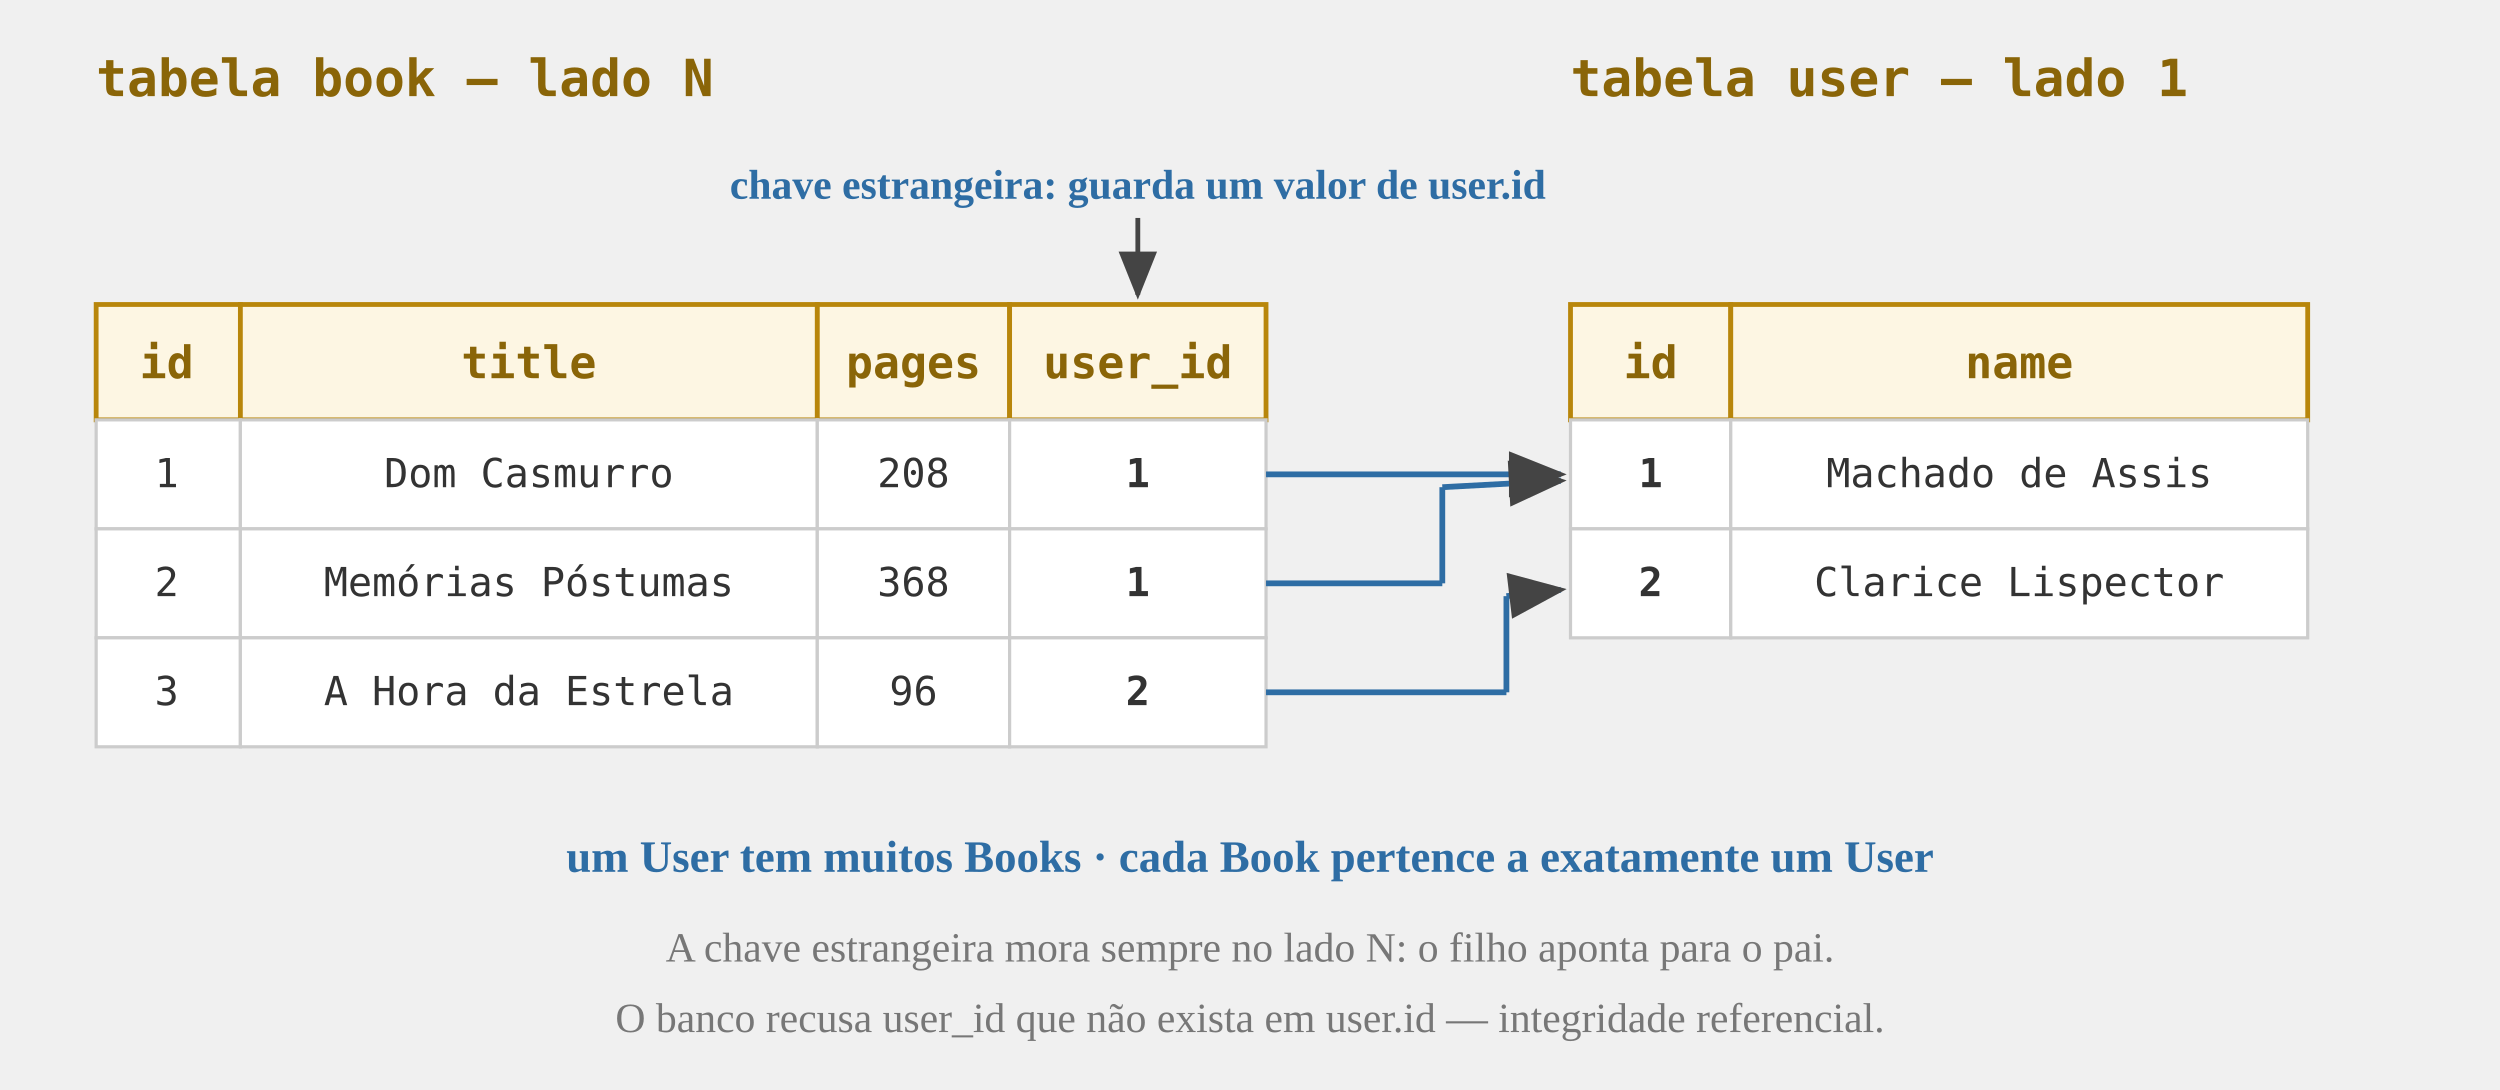
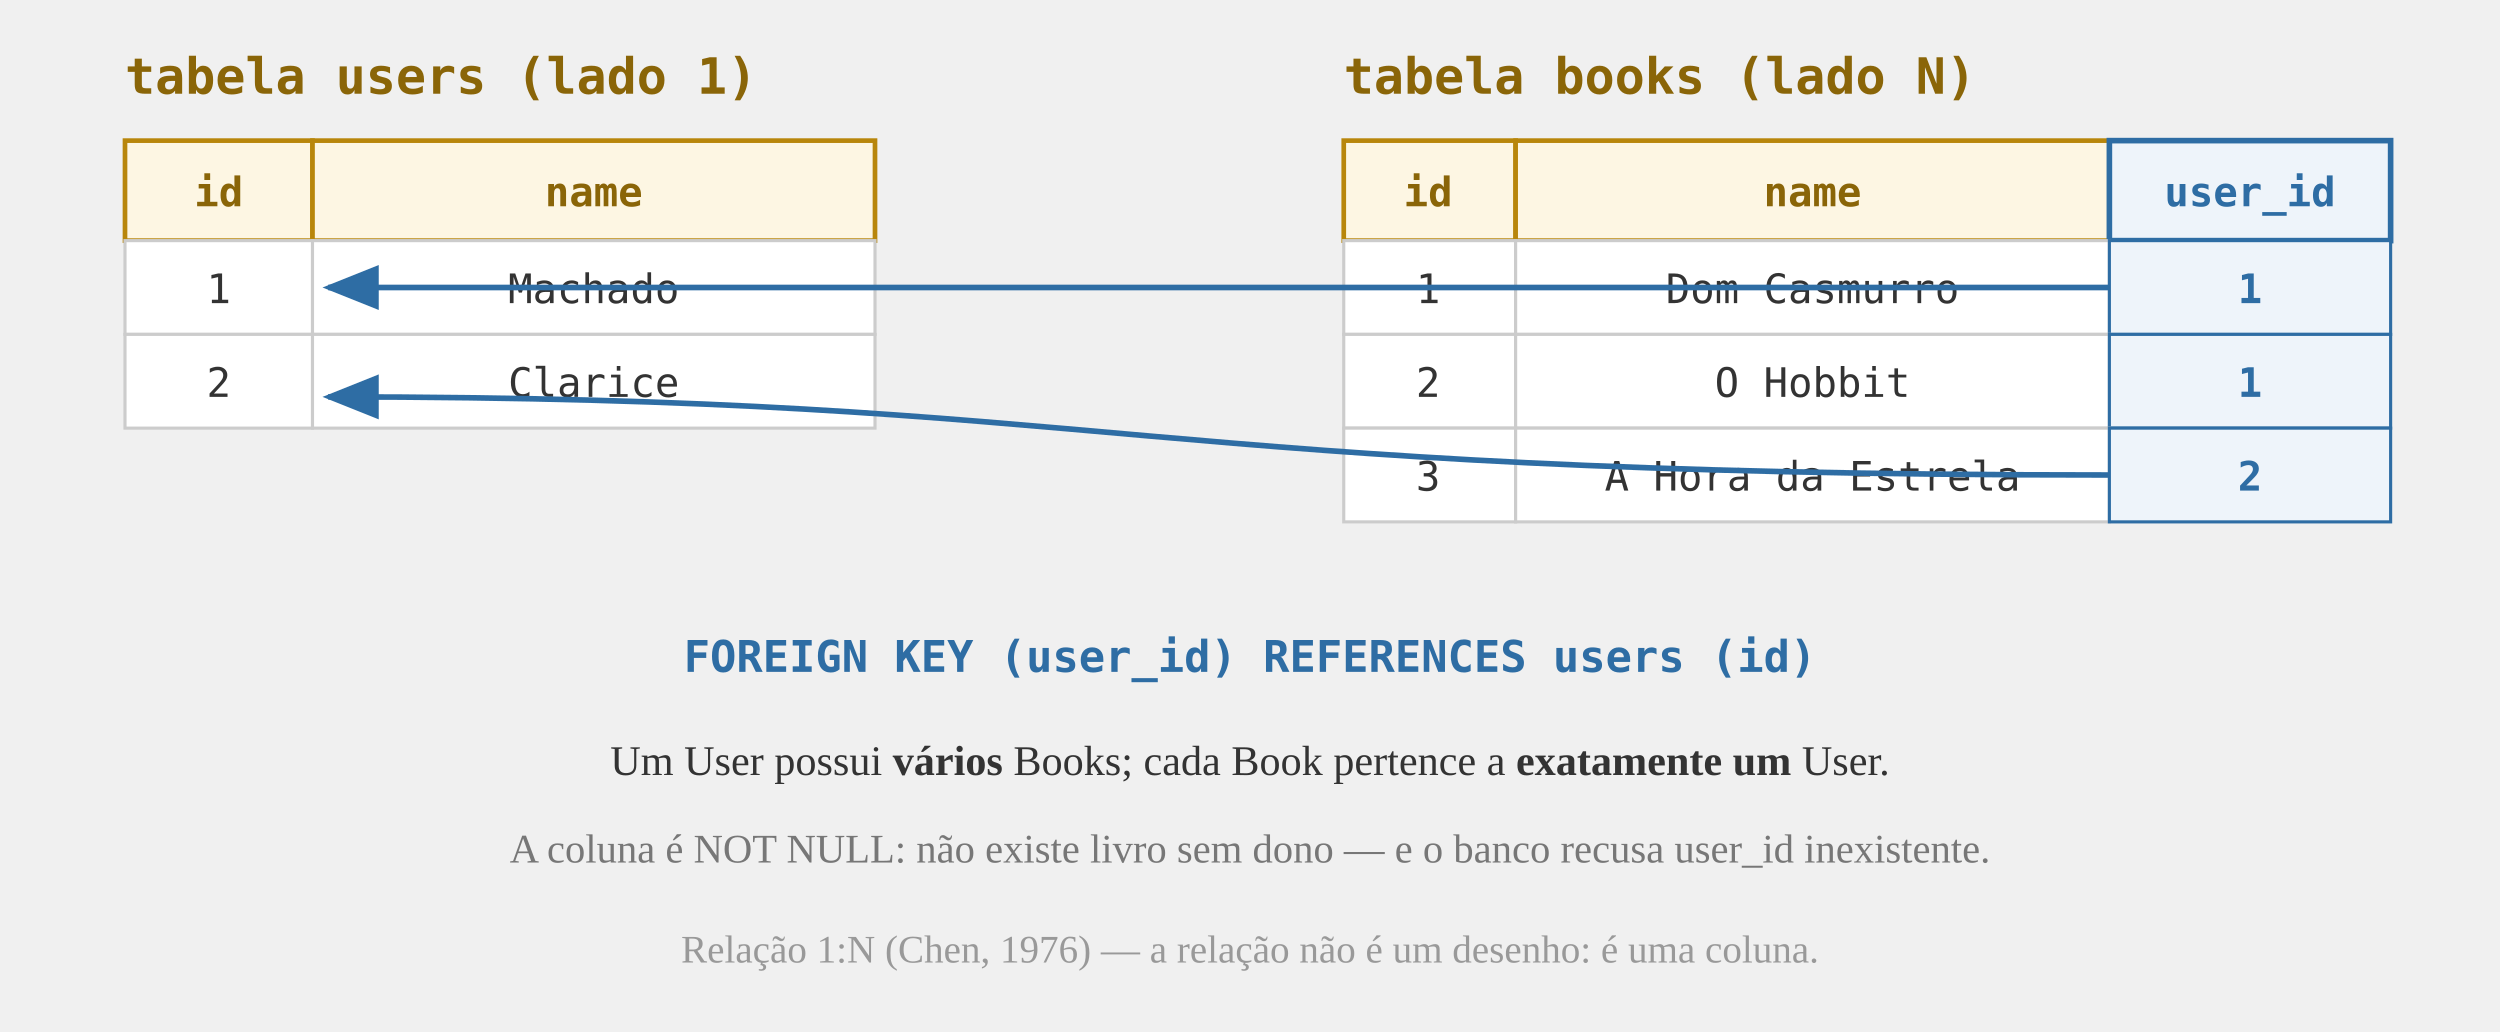
- <svg xmlns="http://www.w3.org/2000/svg" viewBox="0 0 780 340" style="width:100%;max-width:740px">
+ <svg xmlns="http://www.w3.org/2000/svg" viewBox="0 0 800 330" style="width:100%;max-width:760px">
  <defs>
-     <marker id="seta" markerWidth="10" markerHeight="8" refX="9" refY="4" orient="auto">
-       <path d="M0,0 L10,4 L0,8 z" fill="#444" />
+     <marker id="setaR" markerWidth="10" markerHeight="8" refX="9" refY="4" orient="auto">
+       <path d="M0,0 L10,4 L0,8 z" fill="#2e6da4" />
    </marker>
  </defs>
-   <text x="30" y="30" font-size="16" font-weight="bold" fill="#8a6508" font-family="monospace">tabela book — lado N</text>
-   <text x="490" y="30" font-size="16" font-weight="bold" fill="#8a6508" font-family="monospace">tabela user — lado 1</text>
-   <text x="355" y="62" text-anchor="middle" font-size="13" fill="#2e6da4" font-weight="bold">chave estrangeira: guarda um valor de user.id</text>
-   <line x1="355" y1="68" x2="355" y2="92" stroke="#444" stroke-width="1.5" marker-end="url(#seta)" />
-   <g font-family="monospace" font-size="14">
-     <rect x="30" y="95" width="45" height="36" fill="#fdf6e3" stroke="#b8860b" stroke-width="1.5" />
-     <rect x="75" y="95" width="180" height="36" fill="#fdf6e3" stroke="#b8860b" stroke-width="1.5" />
-     <rect x="255" y="95" width="60" height="36" fill="#fdf6e3" stroke="#b8860b" stroke-width="1.5" />
-     <rect x="315" y="95" width="80" height="36" fill="#fdf6e3" stroke="#b8860b" stroke-width="1.5" />
-     <text x="52" y="118" text-anchor="middle" font-weight="bold" fill="#8a6508">id</text>
-     <text x="165" y="118" text-anchor="middle" font-weight="bold" fill="#8a6508">title</text>
-     <text x="285" y="118" text-anchor="middle" font-weight="bold" fill="#8a6508">pages</text>
-     <text x="355" y="118" text-anchor="middle" font-weight="bold" fill="#8a6508">user_id</text>
+   <text x="40" y="30" font-size="16" font-weight="bold" fill="#8a6508" font-family="monospace">tabela users (lado 1)</text>
+   <g font-family="monospace" font-size="13">
+     <rect x="40" y="45" width="60" height="32" fill="#fdf6e3" stroke="#b8860b" stroke-width="1.5" />
+     <rect x="100" y="45" width="180" height="32" fill="#fdf6e3" stroke="#b8860b" stroke-width="1.5" />
+     <text x="70" y="66" text-anchor="middle" font-weight="bold" fill="#8a6508">id</text>
+     <text x="190" y="66" text-anchor="middle" font-weight="bold" fill="#8a6508">name</text>
+     <rect x="40" y="77" width="60" height="30" fill="#fff" stroke="#ccc" />
+     <rect x="100" y="77" width="180" height="30" fill="#fff" stroke="#ccc" />
+     <text x="70" y="97" text-anchor="middle" fill="#333">1</text>
+     <text x="190" y="97" text-anchor="middle" fill="#333">Machado</text>
+     <rect x="40" y="107" width="60" height="30" fill="#fff" stroke="#ccc" />
+     <rect x="100" y="107" width="180" height="30" fill="#fff" stroke="#ccc" />
+     <text x="70" y="127" text-anchor="middle" fill="#333">2</text>
+     <text x="190" y="127" text-anchor="middle" fill="#333">Clarice</text>
  </g>
-   <g font-family="monospace" font-size="12.5">
-     <rect x="30" y="131" width="45" height="34" fill="#fff" stroke="#ccc" />
-     <rect x="75" y="131" width="180" height="34" fill="#fff" stroke="#ccc" />
-     <rect x="255" y="131" width="60" height="34" fill="#fff" stroke="#ccc" />
-     <rect x="315" y="131" width="80" height="34" fill="#fff" stroke="#ccc" />
-     <text x="52" y="152" text-anchor="middle" fill="#333">1</text>
-     <text x="165" y="152" text-anchor="middle" fill="#333">Dom Casmurro</text>
-     <text x="285" y="152" text-anchor="middle" fill="#333">208</text>
-     <text x="355" y="152" text-anchor="middle" fill="#333" font-weight="bold">1</text>
-     <rect x="30" y="165" width="45" height="34" fill="#fff" stroke="#ccc" />
-     <rect x="75" y="165" width="180" height="34" fill="#fff" stroke="#ccc" />
-     <rect x="255" y="165" width="60" height="34" fill="#fff" stroke="#ccc" />
-     <rect x="315" y="165" width="80" height="34" fill="#fff" stroke="#ccc" />
-     <text x="52" y="186" text-anchor="middle" fill="#333">2</text>
-     <text x="165" y="186" text-anchor="middle" fill="#333">Memórias Póstumas</text>
-     <text x="285" y="186" text-anchor="middle" fill="#333">368</text>
-     <text x="355" y="186" text-anchor="middle" fill="#333" font-weight="bold">1</text>
-     <rect x="30" y="199" width="45" height="34" fill="#fff" stroke="#ccc" />
-     <rect x="75" y="199" width="180" height="34" fill="#fff" stroke="#ccc" />
-     <rect x="255" y="199" width="60" height="34" fill="#fff" stroke="#ccc" />
-     <rect x="315" y="199" width="80" height="34" fill="#fff" stroke="#ccc" />
-     <text x="52" y="220" text-anchor="middle" fill="#333">3</text>
-     <text x="165" y="220" text-anchor="middle" fill="#333">A Hora da Estrela</text>
-     <text x="285" y="220" text-anchor="middle" fill="#333">96</text>
-     <text x="355" y="220" text-anchor="middle" fill="#333" font-weight="bold">2</text>
+   <text x="430" y="30" font-size="16" font-weight="bold" fill="#8a6508" font-family="monospace">tabela books (lado N)</text>
+   <g font-family="monospace" font-size="13">
+     <rect x="430" y="45" width="55" height="32" fill="#fdf6e3" stroke="#b8860b" stroke-width="1.5" />
+     <rect x="485" y="45" width="190" height="32" fill="#fdf6e3" stroke="#b8860b" stroke-width="1.5" />
+     <rect x="675" y="45" width="90" height="32" fill="#eef4fa" stroke="#2e6da4" stroke-width="1.8" />
+     <text x="457" y="66" text-anchor="middle" font-weight="bold" fill="#8a6508">id</text>
+     <text x="580" y="66" text-anchor="middle" font-weight="bold" fill="#8a6508">name</text>
+     <text x="720" y="66" text-anchor="middle" font-weight="bold" fill="#2e6da4">user_id</text>
+     <rect x="430" y="77" width="55" height="30" fill="#fff" stroke="#ccc" />
+     <rect x="485" y="77" width="190" height="30" fill="#fff" stroke="#ccc" />
+     <rect x="675" y="77" width="90" height="30" fill="#eef4fa" stroke="#2e6da4" />
+     <text x="457" y="97" text-anchor="middle" fill="#333">1</text>
+     <text x="580" y="97" text-anchor="middle" fill="#333">Dom Casmurro</text>
+     <text x="720" y="97" text-anchor="middle" fill="#2e6da4" font-weight="bold">1</text>
+     <rect x="430" y="107" width="55" height="30" fill="#fff" stroke="#ccc" />
+     <rect x="485" y="107" width="190" height="30" fill="#fff" stroke="#ccc" />
+     <rect x="675" y="107" width="90" height="30" fill="#eef4fa" stroke="#2e6da4" />
+     <text x="457" y="127" text-anchor="middle" fill="#333">2</text>
+     <text x="580" y="127" text-anchor="middle" fill="#333">O Hobbit</text>
+     <text x="720" y="127" text-anchor="middle" fill="#2e6da4" font-weight="bold">1</text>
+     <rect x="430" y="137" width="55" height="30" fill="#fff" stroke="#ccc" />
+     <rect x="485" y="137" width="190" height="30" fill="#fff" stroke="#ccc" />
+     <rect x="675" y="137" width="90" height="30" fill="#eef4fa" stroke="#2e6da4" />
+     <text x="457" y="157" text-anchor="middle" fill="#333">3</text>
+     <text x="580" y="157" text-anchor="middle" fill="#333">A Hora da Estrela</text>
+     <text x="720" y="157" text-anchor="middle" fill="#2e6da4" font-weight="bold">2</text>
  </g>
-   <g font-family="monospace" font-size="14">
-     <rect x="490" y="95" width="50" height="36" fill="#fdf6e3" stroke="#b8860b" stroke-width="1.5" />
-     <rect x="540" y="95" width="180" height="36" fill="#fdf6e3" stroke="#b8860b" stroke-width="1.5" />
-     <text x="515" y="118" text-anchor="middle" font-weight="bold" fill="#8a6508">id</text>
-     <text x="630" y="118" text-anchor="middle" font-weight="bold" fill="#8a6508">name</text>
-   </g>
-   <g font-family="monospace" font-size="12.5">
-     <rect x="490" y="131" width="50" height="34" fill="#fff" stroke="#ccc" />
-     <rect x="540" y="131" width="180" height="34" fill="#fff" stroke="#ccc" />
-     <text x="515" y="152" text-anchor="middle" fill="#333" font-weight="bold">1</text>
-     <text x="630" y="152" text-anchor="middle" fill="#333">Machado de Assis</text>
-     <rect x="490" y="165" width="50" height="34" fill="#fff" stroke="#ccc" />
-     <rect x="540" y="165" width="180" height="34" fill="#fff" stroke="#ccc" />
-     <text x="515" y="186" text-anchor="middle" fill="#333" font-weight="bold">2</text>
-     <text x="630" y="186" text-anchor="middle" fill="#333">Clarice Lispector</text>
-   </g>
-   <line x1="395" y1="148" x2="487" y2="148" stroke="#2e6da4" stroke-width="1.8" marker-end="url(#seta)" />
-   <line x1="395" y1="182" x2="450" y2="182" stroke="#2e6da4" stroke-width="1.8" />
-   <line x1="450" y1="182" x2="450" y2="152" stroke="#2e6da4" stroke-width="1.8" />
-   <line x1="450" y1="152" x2="487" y2="150" stroke="#2e6da4" stroke-width="1.8" marker-end="url(#seta)" />
-   <line x1="395" y1="216" x2="470" y2="216" stroke="#2e6da4" stroke-width="1.8" />
-   <line x1="470" y1="216" x2="470" y2="186" stroke="#2e6da4" stroke-width="1.8" />
-   <line x1="470" y1="186" x2="487" y2="184" stroke="#2e6da4" stroke-width="1.8" marker-end="url(#seta)" />
-   <text x="390" y="272" text-anchor="middle" font-size="14" fill="#2e6da4" font-weight="bold">um User tem muitos Books · cada Book pertence a exatamente um User</text>
-   <text x="390" y="300" text-anchor="middle" font-size="13" fill="#777">A chave estrangeira mora sempre no lado N: o filho aponta para o pai.</text>
-   <text x="390" y="322" text-anchor="middle" font-size="13" fill="#777">O banco recusa user_id que não exista em user.id — integridade referencial.</text>
+   <path d="M 675 92 C 360 92, 360 92, 105 92" fill="none" stroke="#2e6da4" stroke-width="1.8" marker-end="url(#setaR)" />
+   <path d="M 675 152 C 360 152, 360 127, 105 127" fill="none" stroke="#2e6da4" stroke-width="1.8" marker-end="url(#setaR)" />
+   <text x="400" y="215" text-anchor="middle" font-size="14" fill="#2e6da4" font-weight="bold" font-family="monospace">FOREIGN KEY (user_id) REFERENCES users (id)</text>
+   <text x="400" y="248" text-anchor="middle" font-size="13.5" fill="#333">Um User possui <tspan font-weight="bold">vários</tspan> Books; cada Book pertence a <tspan font-weight="bold">exatamente um</tspan> User.</text>
+   <text x="400" y="276" text-anchor="middle" font-size="13" fill="#777">A coluna é NOT NULL: não existe livro sem dono — e o banco recusa user_id inexistente.</text>
+   <text x="400" y="308" text-anchor="middle" font-size="12.5" fill="#999">Relação 1:N (Chen, 1976) — a relação não é um desenho: é uma coluna.</text>
</svg>
